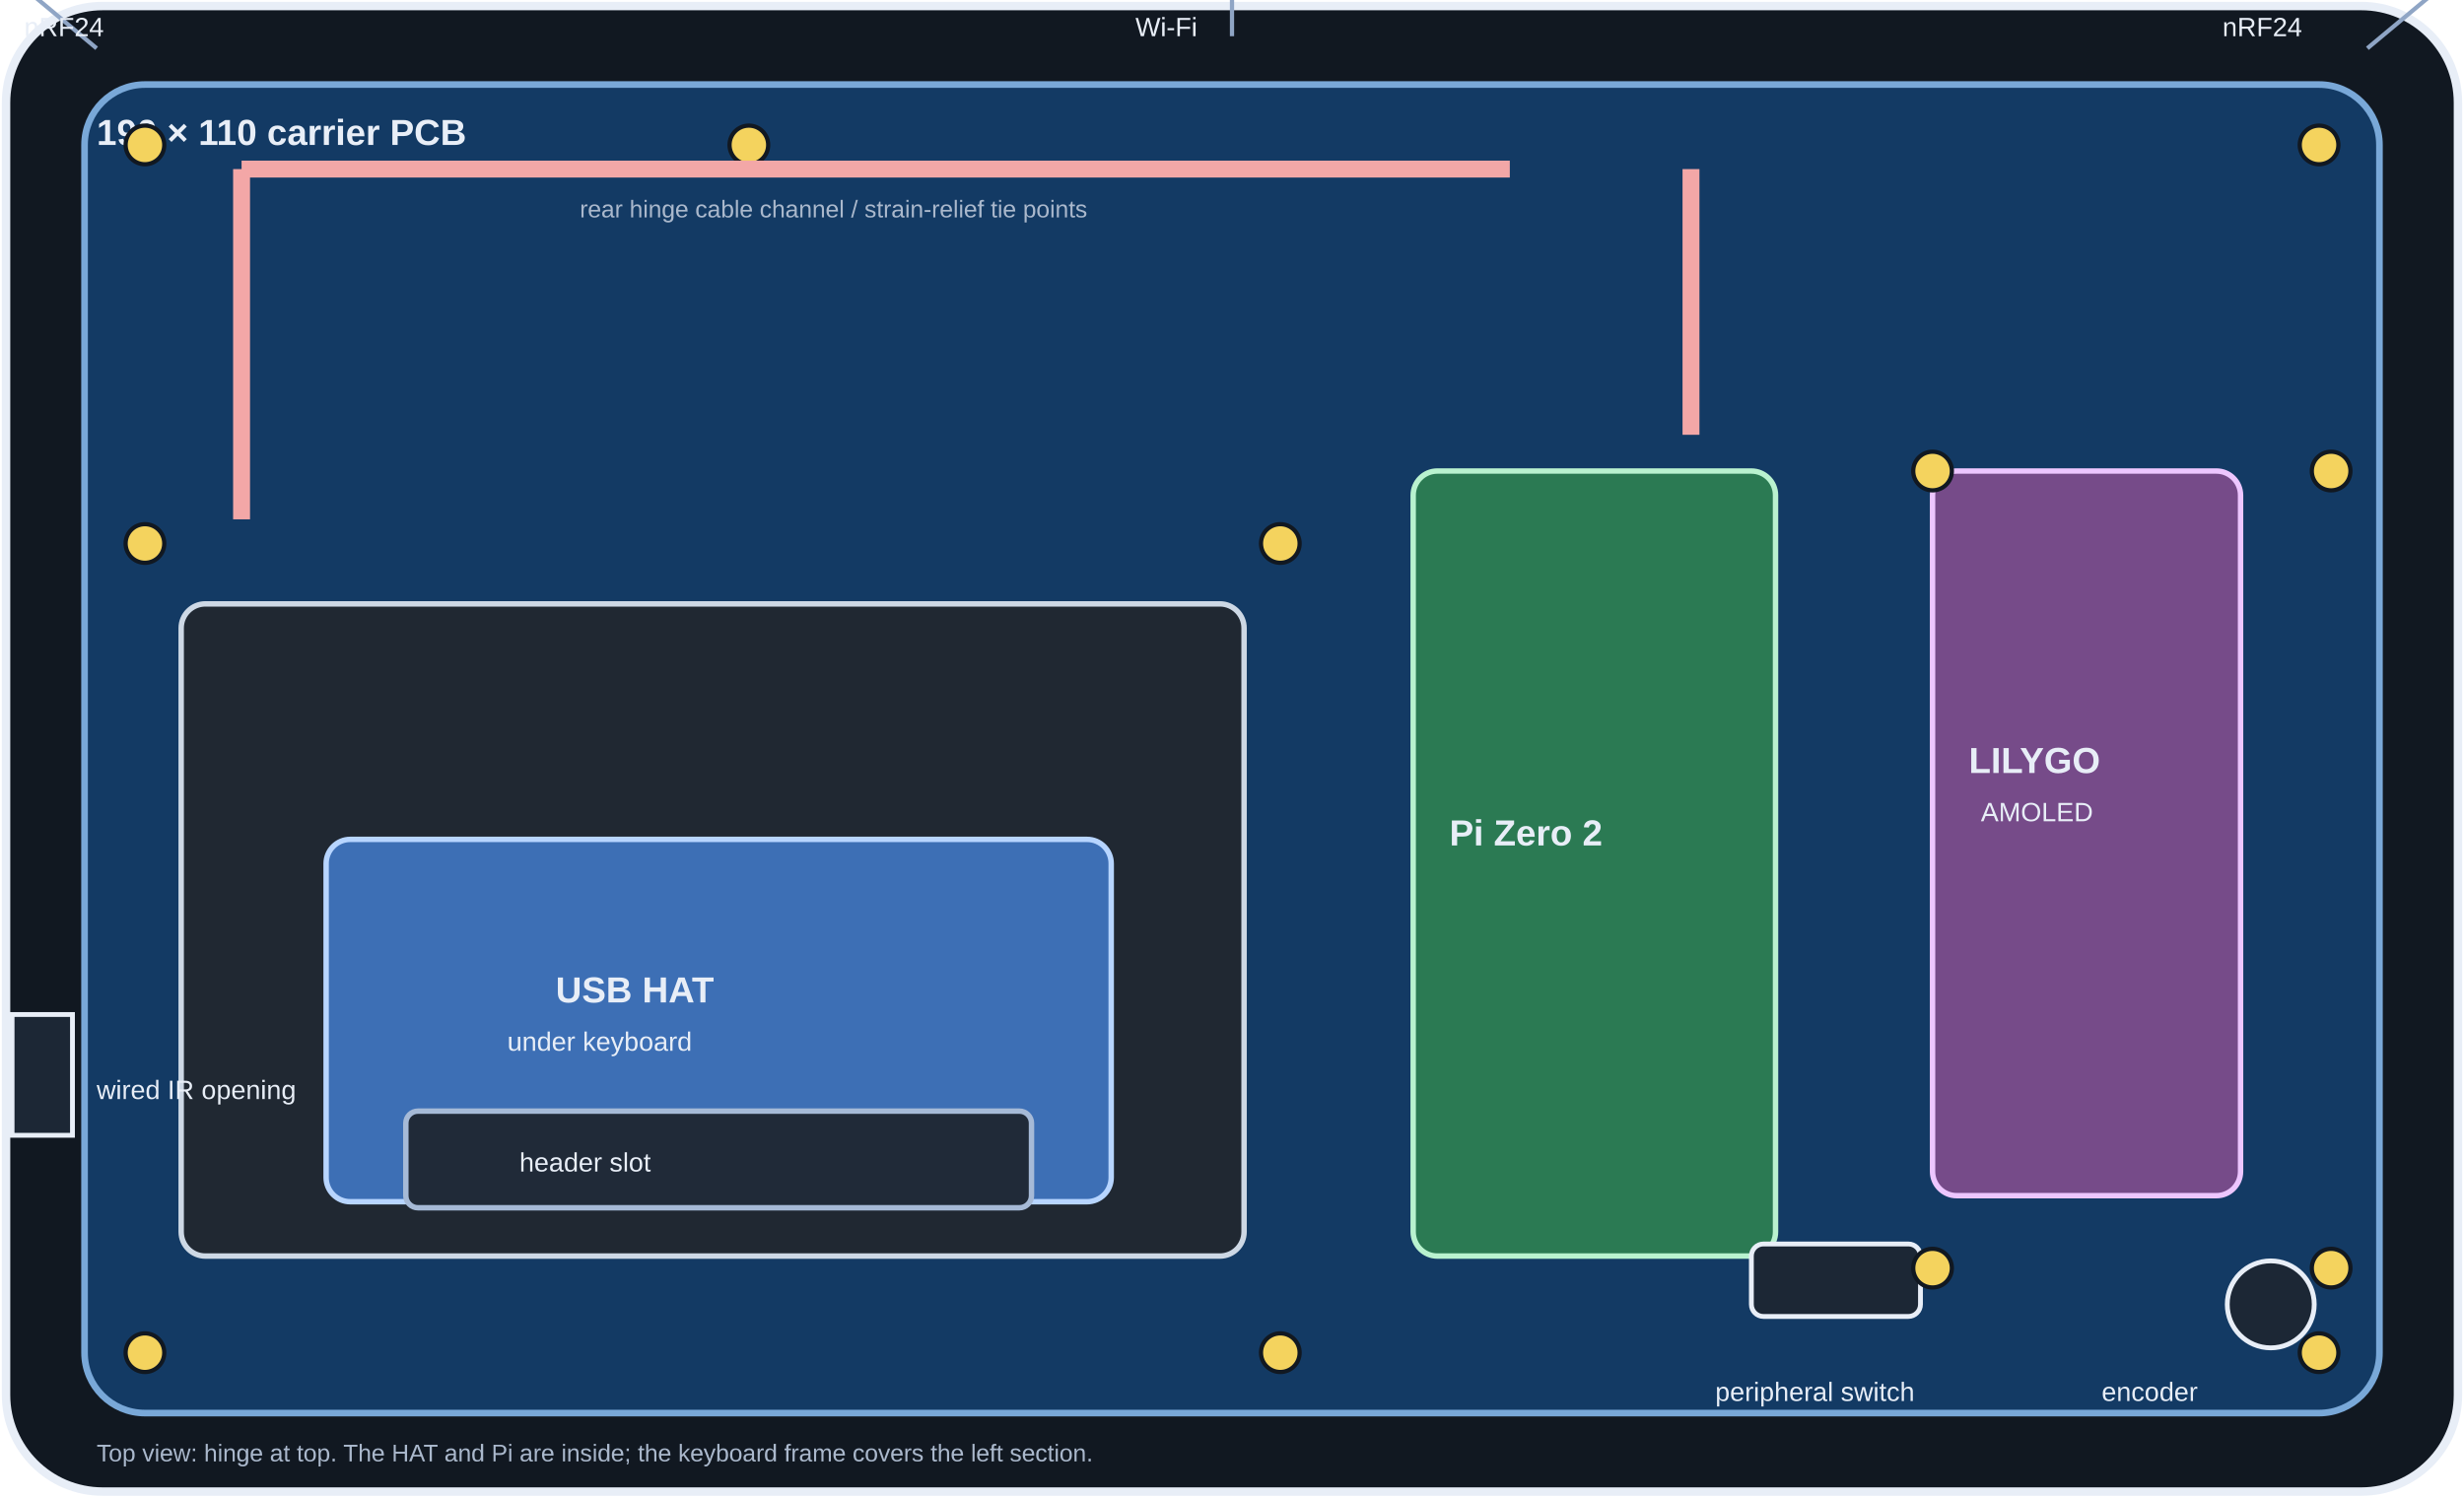
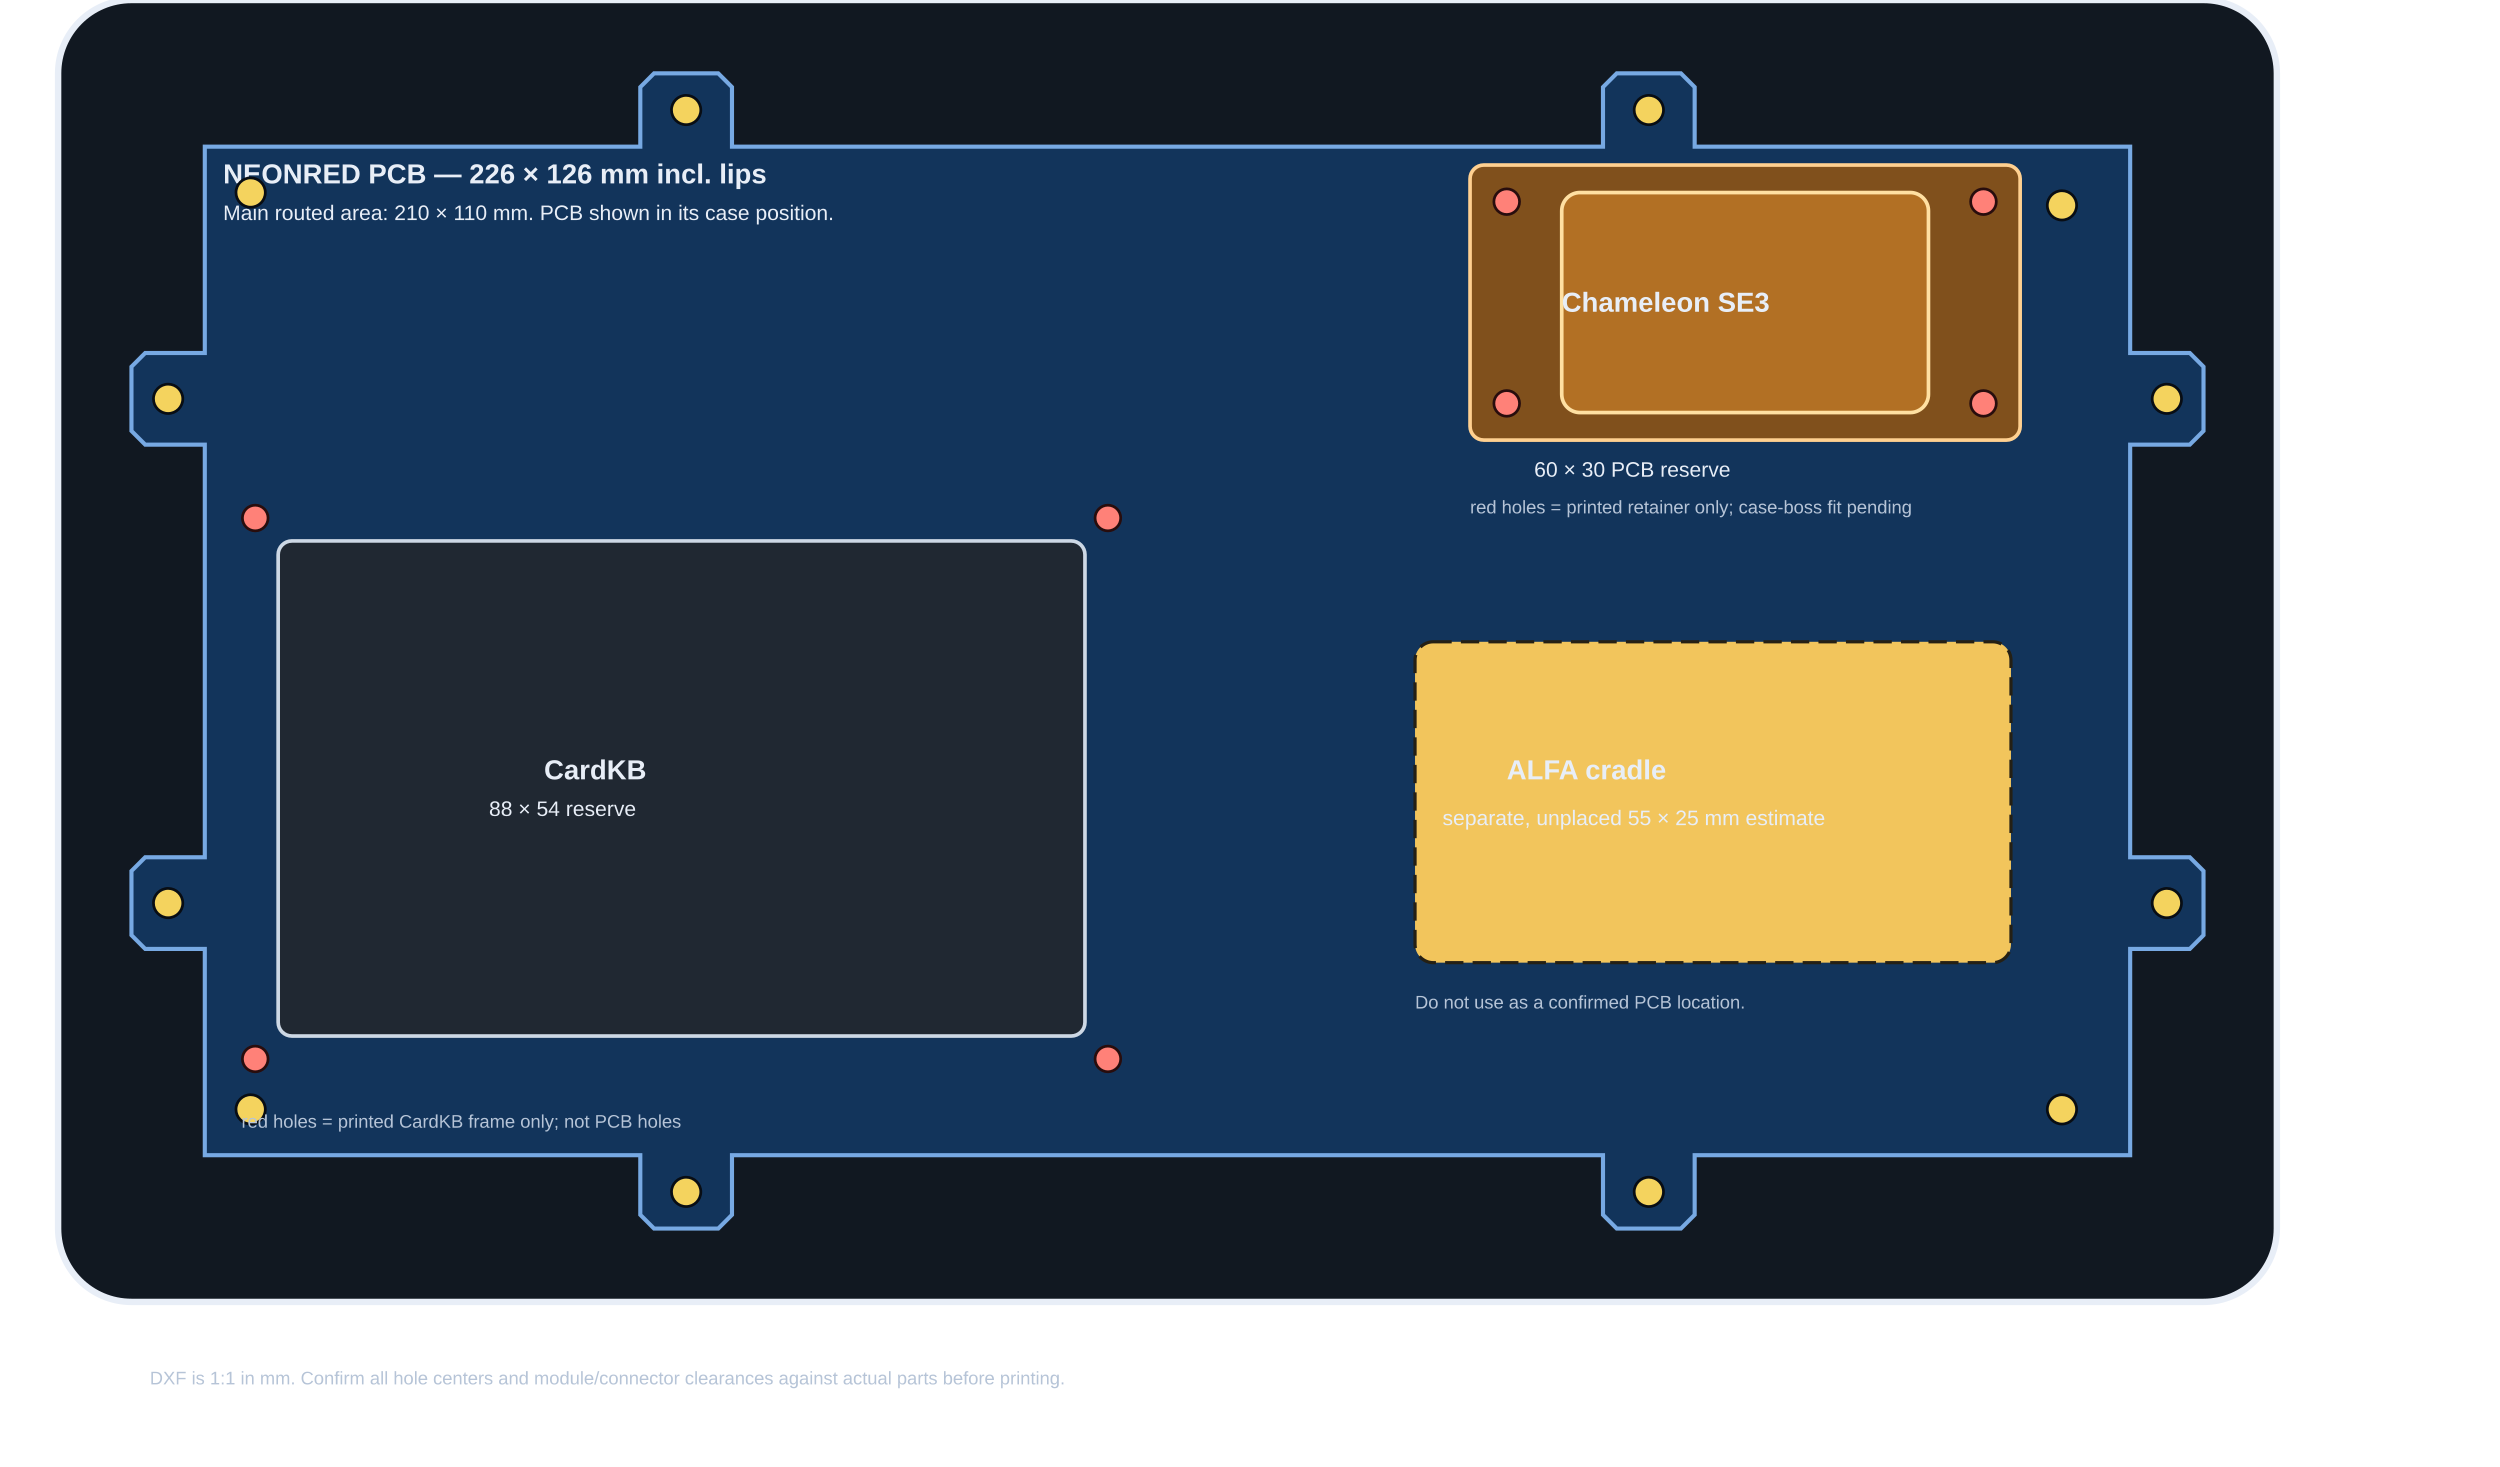
- <svg xmlns="http://www.w3.org/2000/svg" width="1224" height="744" viewBox="0 0 204 124">
+ <svg xmlns="http://www.w3.org/2000/svg" width="1452" height="852" viewBox="0 0 260 160">
  <style>
-     text{font-family:Arial,sans-serif;fill:#e8eef7;font-size:3px}.small{font-size:2.2px}.note{fill:#aab8cc;font-size:2px}.label{font-weight:bold}.dim{stroke:#8fa5c5;stroke-width:.35;fill:none}.pcb{fill:#133a64;stroke:#79a8d8;stroke-width:.55}.case{fill:#111821;stroke:#e8eef7;stroke-width:.7}.keyboard{fill:#202832;stroke:#cdd8e5;stroke-width:.45}.hat{fill:#3d6fb5;stroke:#b7d5ff;stroke-width:.45}.pi{fill:#2b7a53;stroke:#b9f2cf;stroke-width:.45}.esp{fill:#764b89;stroke:#edc6ff;stroke-width:.45}.cham{fill:#9a5b1b;stroke:#ffd090;stroke-width:.45}.lcd{fill:#111;stroke:#85f1ff;stroke-width:.55}.window{fill:#151b27;stroke:#ecb4ff;stroke-width:.5}.mount{fill:#f4d35e;stroke:#111821;stroke-width:.35}.channel{stroke:#f3a7a7;stroke-width:1.4;fill:none}.hatch{fill:#202a38;stroke:#a6bad7;stroke-width:.45}
+     text{font-family:Arial,sans-serif;fill:#e8eef7;font-size:3px}.small{font-size:2.3px}.note{fill:#b6c4d7;font-size:2px}.bold{font-weight:bold}.case{fill:#111821;stroke:#e8eef7;stroke-width:.7}.pcb{fill:#12345b;stroke:#77a9e3;stroke-width:.45}.ear{fill:#12345b;stroke:#77a9e3;stroke-width:.45}.reserve{fill:#202832;stroke:#cdd8e5;stroke-width:.4}.cham{fill:#80501c;stroke:#ffd090;stroke-width:.4}.mount{fill:#f4d35e;stroke:#080d14;stroke-width:.3}.support{fill:#ff8178;stroke:#280d0d;stroke-width:.3}.hint{fill:#f2c55c;stroke:#252014;stroke-width:.35}
  </style>
-   <rect class="case" x="0.5" y="0.5" width="203" height="123" rx="8" />
-   <rect class="pcb" x="7" y="7" width="190" height="110" rx="5" />
-   <text x="8" y="12" class="label">190 × 110 carrier PCB</text>
-   <rect class="keyboard" x="15" y="50" width="88" height="54" rx="2" />
-   <text x="42" y="77" class="label">CardKB</text>
-   <text x="40" y="81" class="small">88 × 54 reserve</text>
-   <rect class="pi" x="117" y="39" width="30" height="65" rx="2" />
-   <text x="120" y="70" class="label">Pi Zero 2</text>
-   <rect class="esp" x="160" y="39" width="25.5" height="60" rx="2" />
-   <text x="163" y="64" class="label">LILYGO</text>
-   <text x="164" y="68" class="small">AMOLED</text>
-   <rect class="hat" x="27" y="69.5" width="65" height="30" rx="2" />
-   <text x="46" y="83" class="label">USB HAT</text>
-   <text x="42" y="87" class="small">under keyboard</text>
-   <rect class="hatch" x="33.6" y="92" width="51.8" height="8" rx="1" />
-   <text x="43" y="97" class="small">header slot</text>
-   <circle cx="188" cy="108" r="3.6" fill="#1c2735" stroke="#e8eef7" stroke-width=".4" />
-   <text x="174" y="116" class="small">encoder</text>
-   <rect x="145" y="103" width="14" height="6" rx="1" fill="#1c2735" stroke="#e8eef7" stroke-width=".4" />
-   <text x="142" y="116" class="small">peripheral switch</text>
-   <rect x="1" y="84" width="5" height="10" fill="#1c2735" stroke="#e8eef7" stroke-width=".4" />
-   <text x="8" y="91" class="small">wired IR opening</text>
+   <rect class="case" x="0" y="0" width="242" height="142" rx="8" />
+   <path class="pcb" transform="translate(8 8)" d="M8 8H55.5V1.5L57 0H64L65.5 1.5V8H160.5V1.5L162 0H169L170.5 1.5V8H218V30.5H224.5L226 32V39L224.5 40.5H218V85.5H224.5L226 87V94L224.5 95.5H218V118H170.5V124.5L169 126H162L160.5 124.5V118H65.5V124.5L64 126H57L55.5 124.5V118H8V95.5H1.5L0 94V87L1.5 85.5H8V40.5H1.5L0 39V32L1.5 30.5H8Z" />
+   <text x="18" y="20" class="bold">NEONRED PCB — 226 × 126 mm incl. lips</text>
+   <text x="18" y="24" class="small">Main routed area: 210 × 110 mm. PCB shown in its case position.</text>
  <g class="mount">
-     <circle cx="12" cy="12" r="1.6" />
-     <circle cx="62" cy="12" r="1.6" />
-     <circle cx="192" cy="12" r="1.6" />
-     <circle cx="12" cy="112" r="1.6" />
-     <circle cx="106" cy="112" r="1.6" />
-     <circle cx="192" cy="112" r="1.6" />
-     <circle cx="12" cy="45" r="1.6" />
-     <circle cx="106" cy="45" r="1.6" />
-     <circle cx="160" cy="39" r="1.6" />
-     <circle cx="193" cy="39" r="1.6" />
-     <circle cx="160" cy="105" r="1.6" />
-     <circle cx="193" cy="105" r="1.6" />
+     <circle cx="21" cy="21" r="1.6" />
+     <circle cx="218.56" cy="22.4" r="1.6" />
+     <circle cx="21" cy="121" r="1.6" />
+     <circle cx="218.56" cy="121" r="1.6" />
+     <circle cx="68.5" cy="12" r="1.6" />
+     <circle cx="173.5" cy="12" r="1.6" />
+     <circle cx="230" cy="43.5" r="1.6" />
+     <circle cx="230" cy="98.5" r="1.6" />
+     <circle cx="173.5" cy="130" r="1.6" />
+     <circle cx="68.5" cy="130" r="1.6" />
+     <circle cx="12" cy="98.5" r="1.6" />
+     <circle cx="12" cy="43.5" r="1.6" />
  </g>
-   <path class="channel" d="M20 14 H125 M20 14 V43 M140 14 V36" />
-   <text x="48" y="18" class="note">rear hinge cable channel / strain-relief tie points</text>
-   <path class="dim" d="M8 4 l-6 -5 M196 4 l6 -5 M102 3 V-3" />
-   <text x="2" y="3" class="small">nRF24</text>
-   <text x="184" y="3" class="small">nRF24</text>
-   <text x="94" y="3" class="small">Wi-Fi</text>
-   <text x="8" y="121" class="note">Top view: hinge at top. The HAT and Pi are inside; the keyboard frame covers the left section.</text>
+   <rect class="reserve" x="24" y="59" width="88" height="54" rx="1.5" />
+   <text x="53" y="85" class="bold">CardKB</text>
+   <text x="47" y="89" class="small">88 × 54 reserve</text>
+   <g class="support">
+     <circle cx="21.5" cy="56.5" r="1.4" />
+     <circle cx="114.5" cy="56.5" r="1.4" />
+     <circle cx="21.5" cy="115.5" r="1.4" />
+     <circle cx="114.5" cy="115.5" r="1.4" />
+   </g>
+   <text x="20" y="123" class="note">red holes = printed CardKB frame only; not PCB holes</text>
+   <rect class="cham" x="154" y="18" width="60" height="30" rx="1.5" />
+   <rect x="164" y="21" width="40" height="24" rx="2" fill="#b27024" stroke="#ffe0a2" stroke-width=".4" />
+   <text x="164" y="34" class="bold">Chameleon SE3</text>
+   <text x="161" y="52" class="small">60 × 30 PCB reserve</text>
+   <g class="support">
+     <circle cx="158" cy="22" r="1.4" />
+     <circle cx="210" cy="22" r="1.4" />
+     <circle cx="158" cy="44" r="1.4" />
+     <circle cx="210" cy="44" r="1.4" />
+   </g>
+   <text x="154" y="56" class="note">red holes = printed retainer only; case-boss fit pending</text>
+   <rect class="hint" x="148" y="70" width="65" height="35" rx="2" stroke-dasharray="2 1" />
+   <text x="158" y="85" class="bold">ALFA cradle</text>
+   <text x="151" y="90" class="small">separate, unplaced 55 × 25 mm estimate</text>
+   <text x="148" y="110" class="note">Do not use as a confirmed PCB location.</text>
+   <text x="10" y="151" class="note">DXF is 1:1 in mm. Confirm all hole centers and module/connector clearances against actual parts before printing.</text>
</svg>
